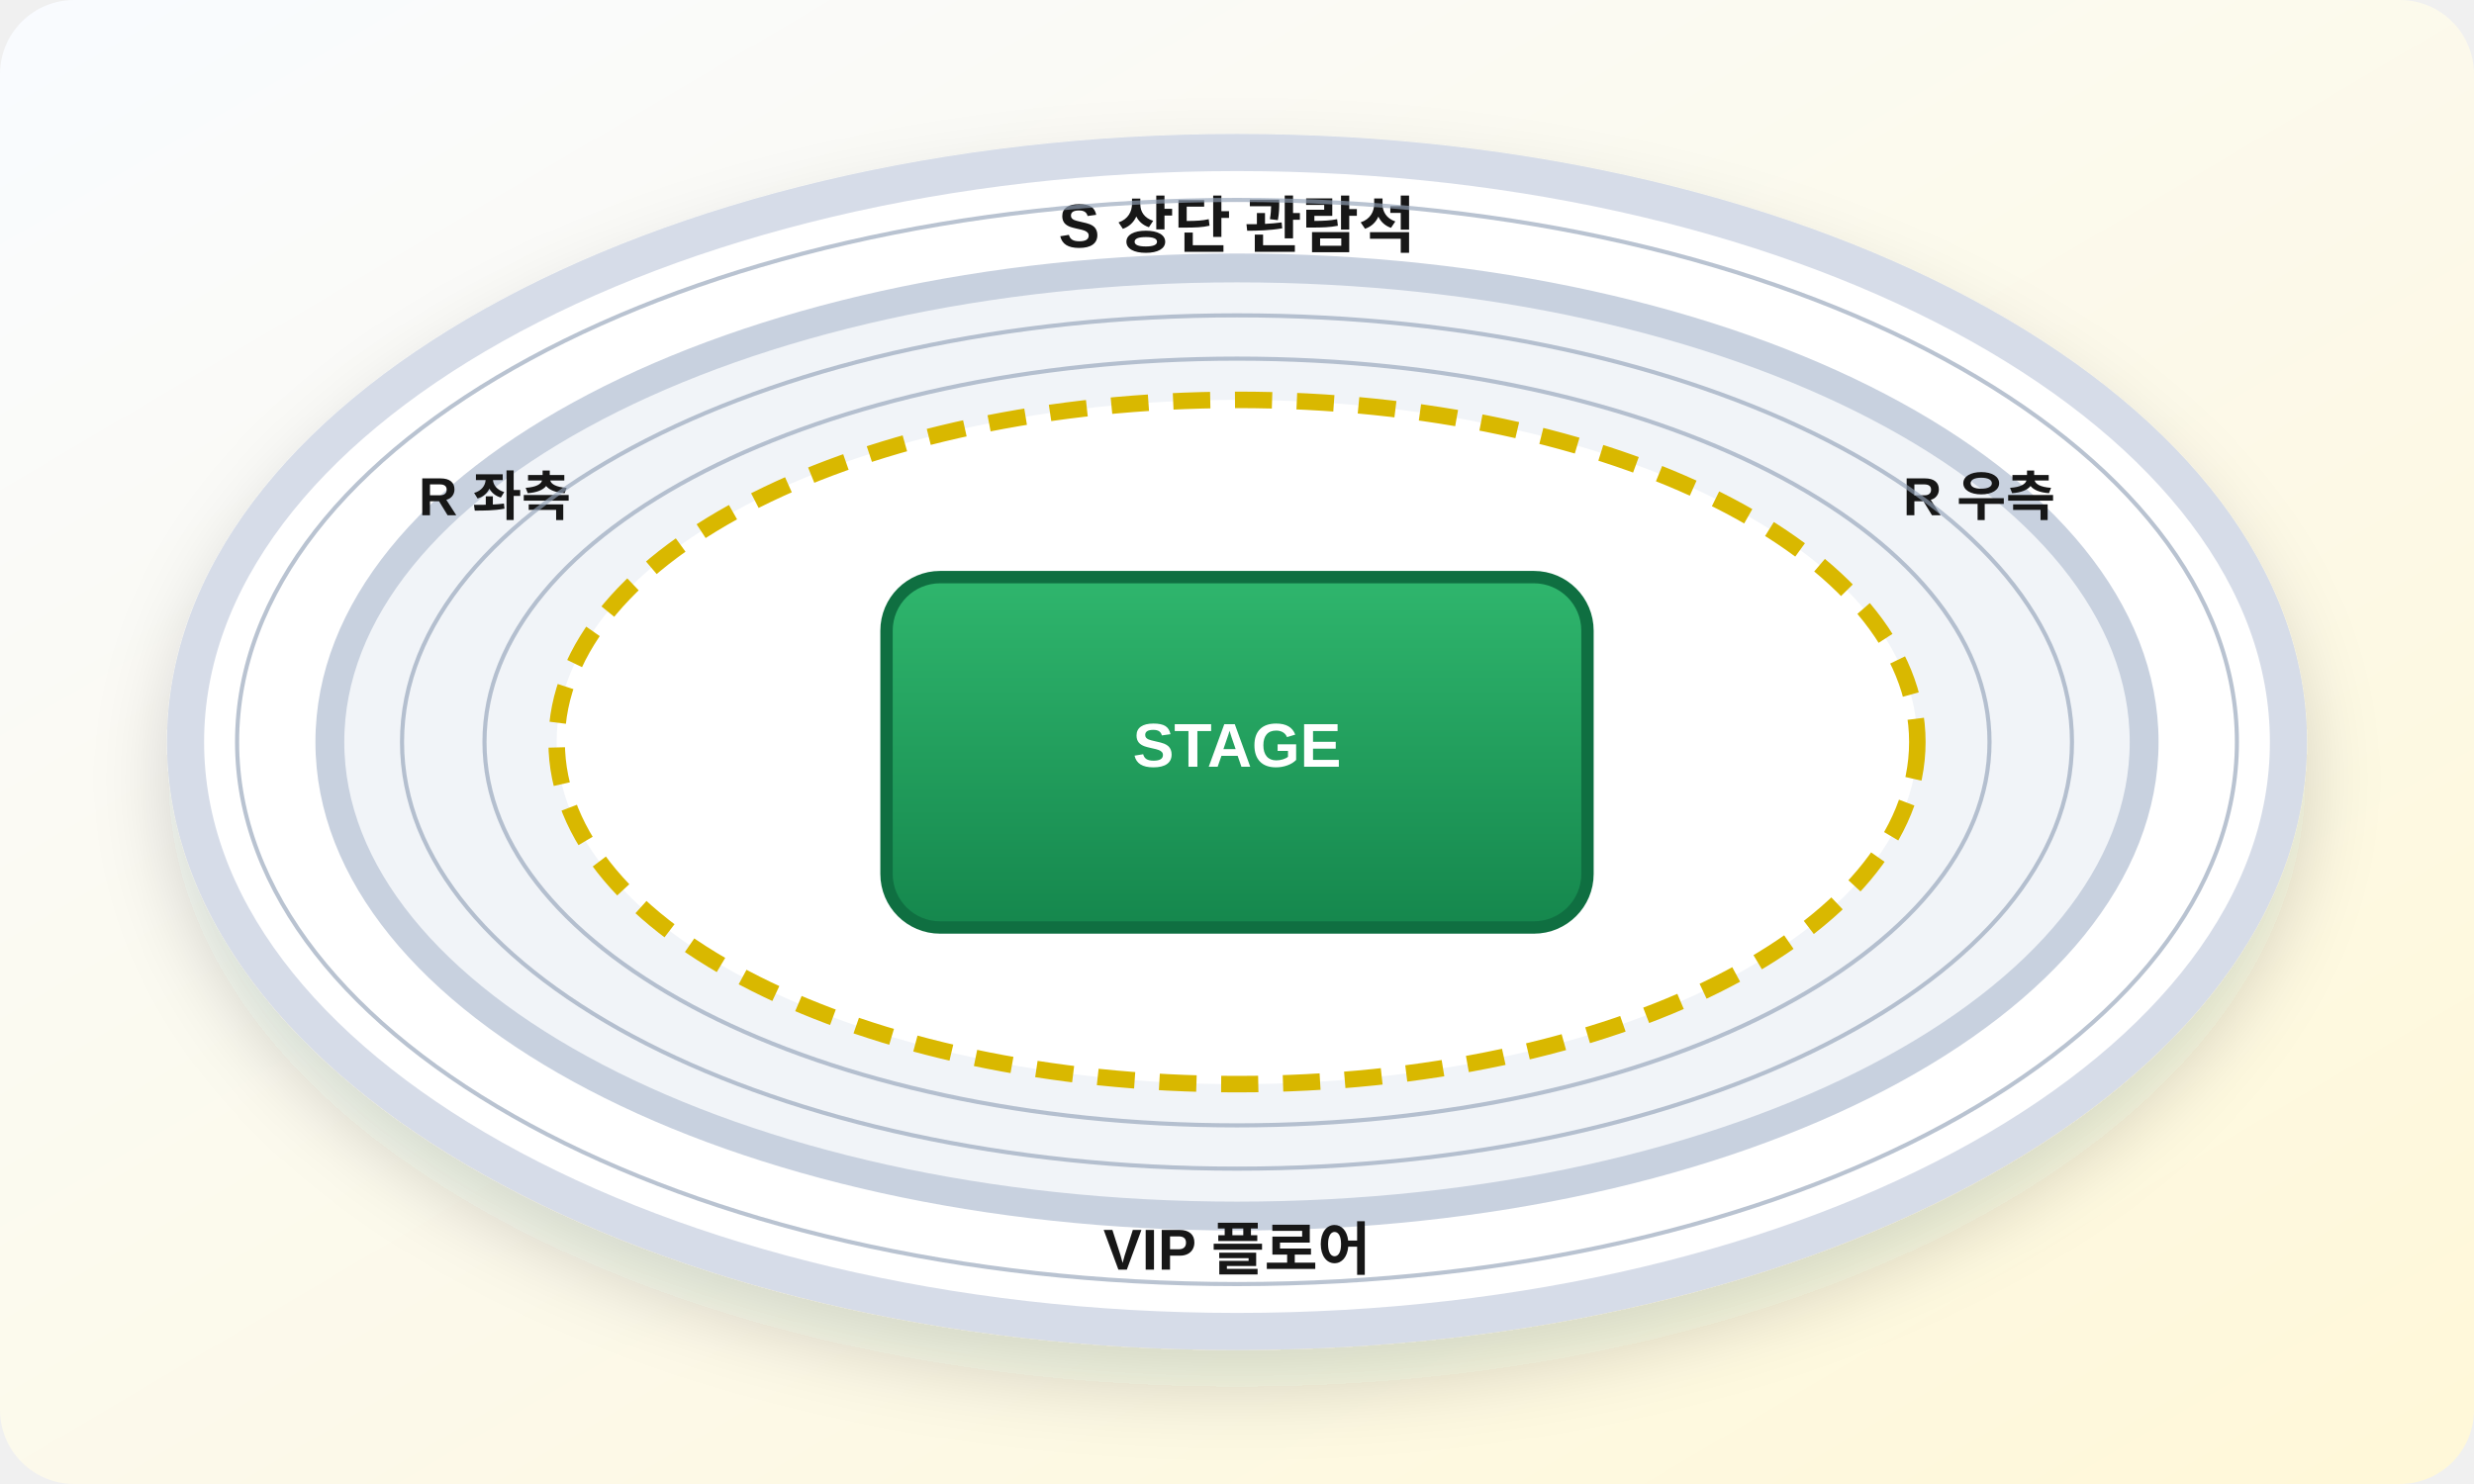
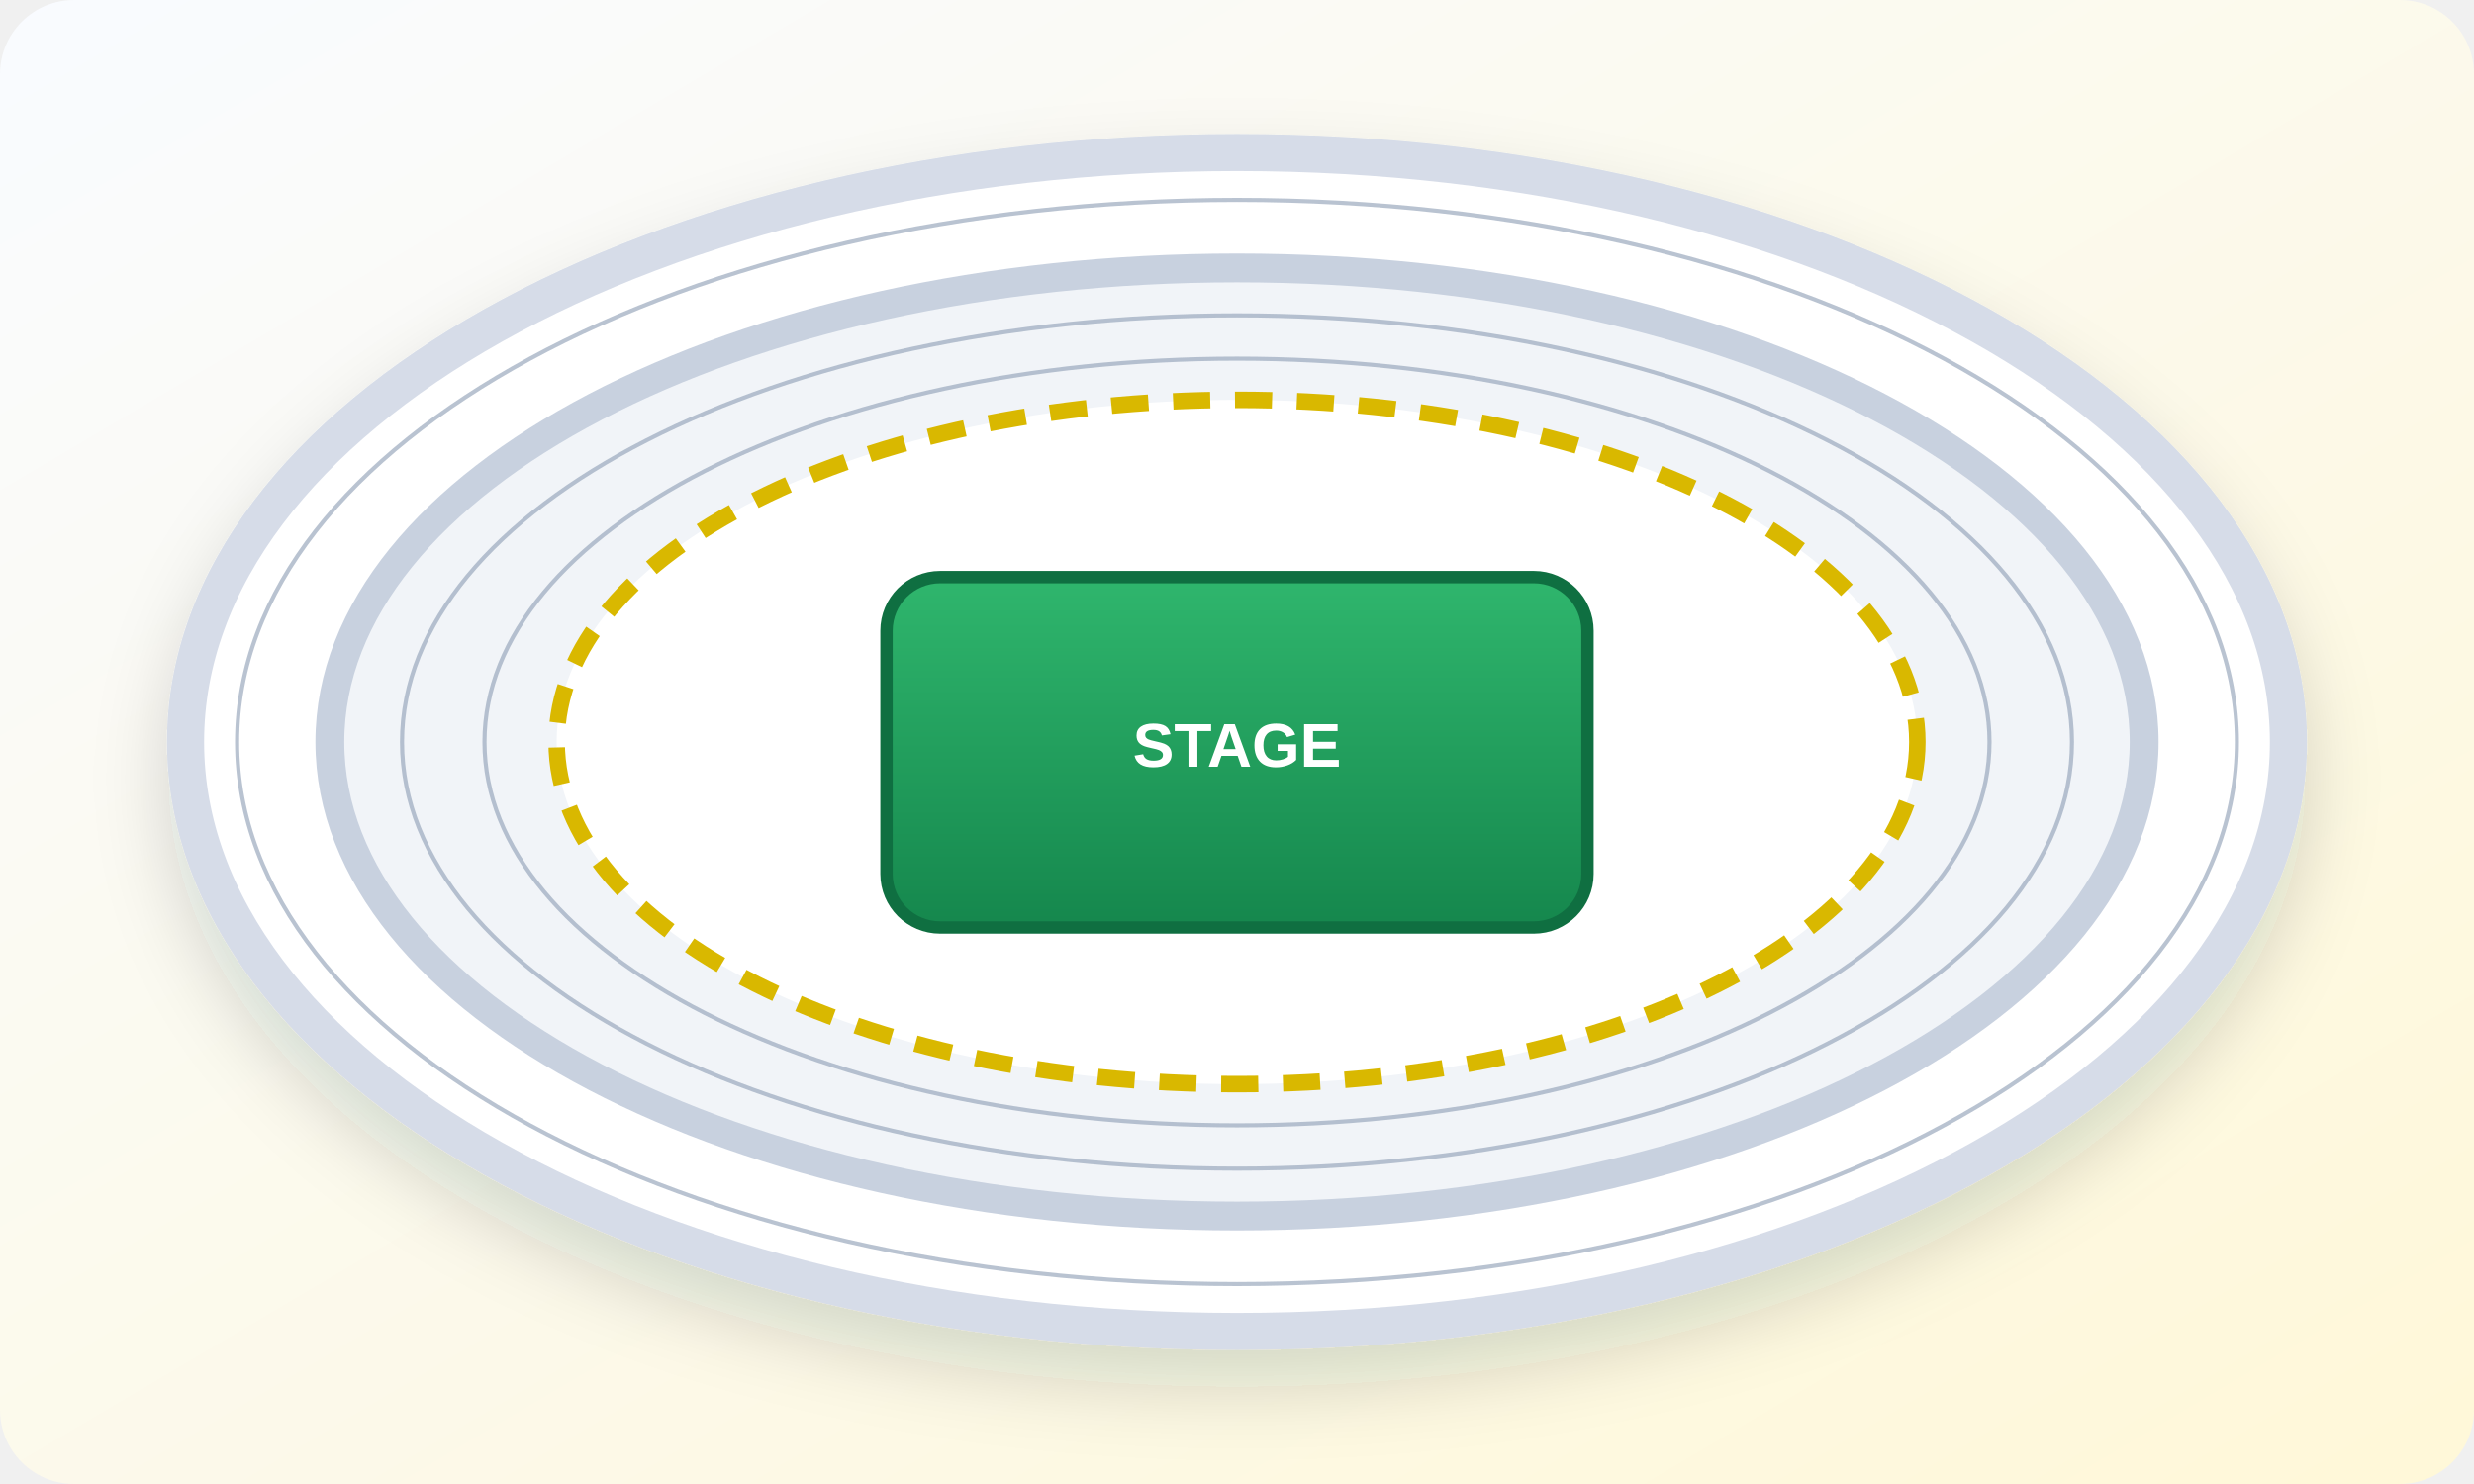
<svg xmlns="http://www.w3.org/2000/svg" viewBox="0 0 1200 720" role="img" aria-labelledby="title desc">
  <defs>
    <linearGradient id="bg" x1="0" x2="1" y1="0" y2="1">
      <stop offset="0" stop-color="#f9fbff" />
      <stop offset="1" stop-color="#fff8d8" />
    </linearGradient>
    <linearGradient id="stage" x1="0" x2="0" y1="0" y2="1">
      <stop offset="0" stop-color="#2fb66d" />
      <stop offset="1" stop-color="#15874d" />
    </linearGradient>
    <filter id="softShadow" x="-20%" y="-20%" width="140%" height="140%">
      <feDropShadow dx="0" dy="18" stdDeviation="18" flood-color="#1f2937" flood-opacity="0.16" />
    </filter>
  </defs>
  <rect width="1200" height="720" rx="36" fill="url(#bg)" />
  <ellipse cx="600" cy="360" rx="510" ry="286" fill="#ffffff" stroke="#d6dce8" stroke-width="18" filter="url(#softShadow)" />
  <ellipse cx="600" cy="360" rx="440" ry="230" fill="#f1f4f8" stroke="#c8d1df" stroke-width="14" />
  <ellipse cx="600" cy="360" rx="330" ry="166" fill="#ffffff" stroke="#d9b800" stroke-width="8" stroke-dasharray="18 12" />
  <rect x="430" y="280" width="340" height="170" rx="26" fill="url(#stage)" stroke="#0f6f41" stroke-width="6" />
  <g fill="#171717" font-family="Arial, sans-serif" font-weight="800" text-anchor="middle">
-     <text x="600" y="120" font-size="30">S 상단 관람석</text>
-     <text x="240" y="250" font-size="26">R 좌측</text>
-     <text x="960" y="250" font-size="26">R 우측</text>
-     <text x="600" y="616" font-size="28">VIP 플로어</text>
    <text x="600" y="372" fill="#ffffff" font-size="30">STAGE</text>
  </g>
  <g fill="none" stroke="#94a3b8" stroke-width="2" opacity="0.65">
    <ellipse cx="600" cy="360" rx="485" ry="263" />
    <ellipse cx="600" cy="360" rx="405" ry="207" />
    <ellipse cx="600" cy="360" rx="365" ry="186" />
  </g>
</svg>
